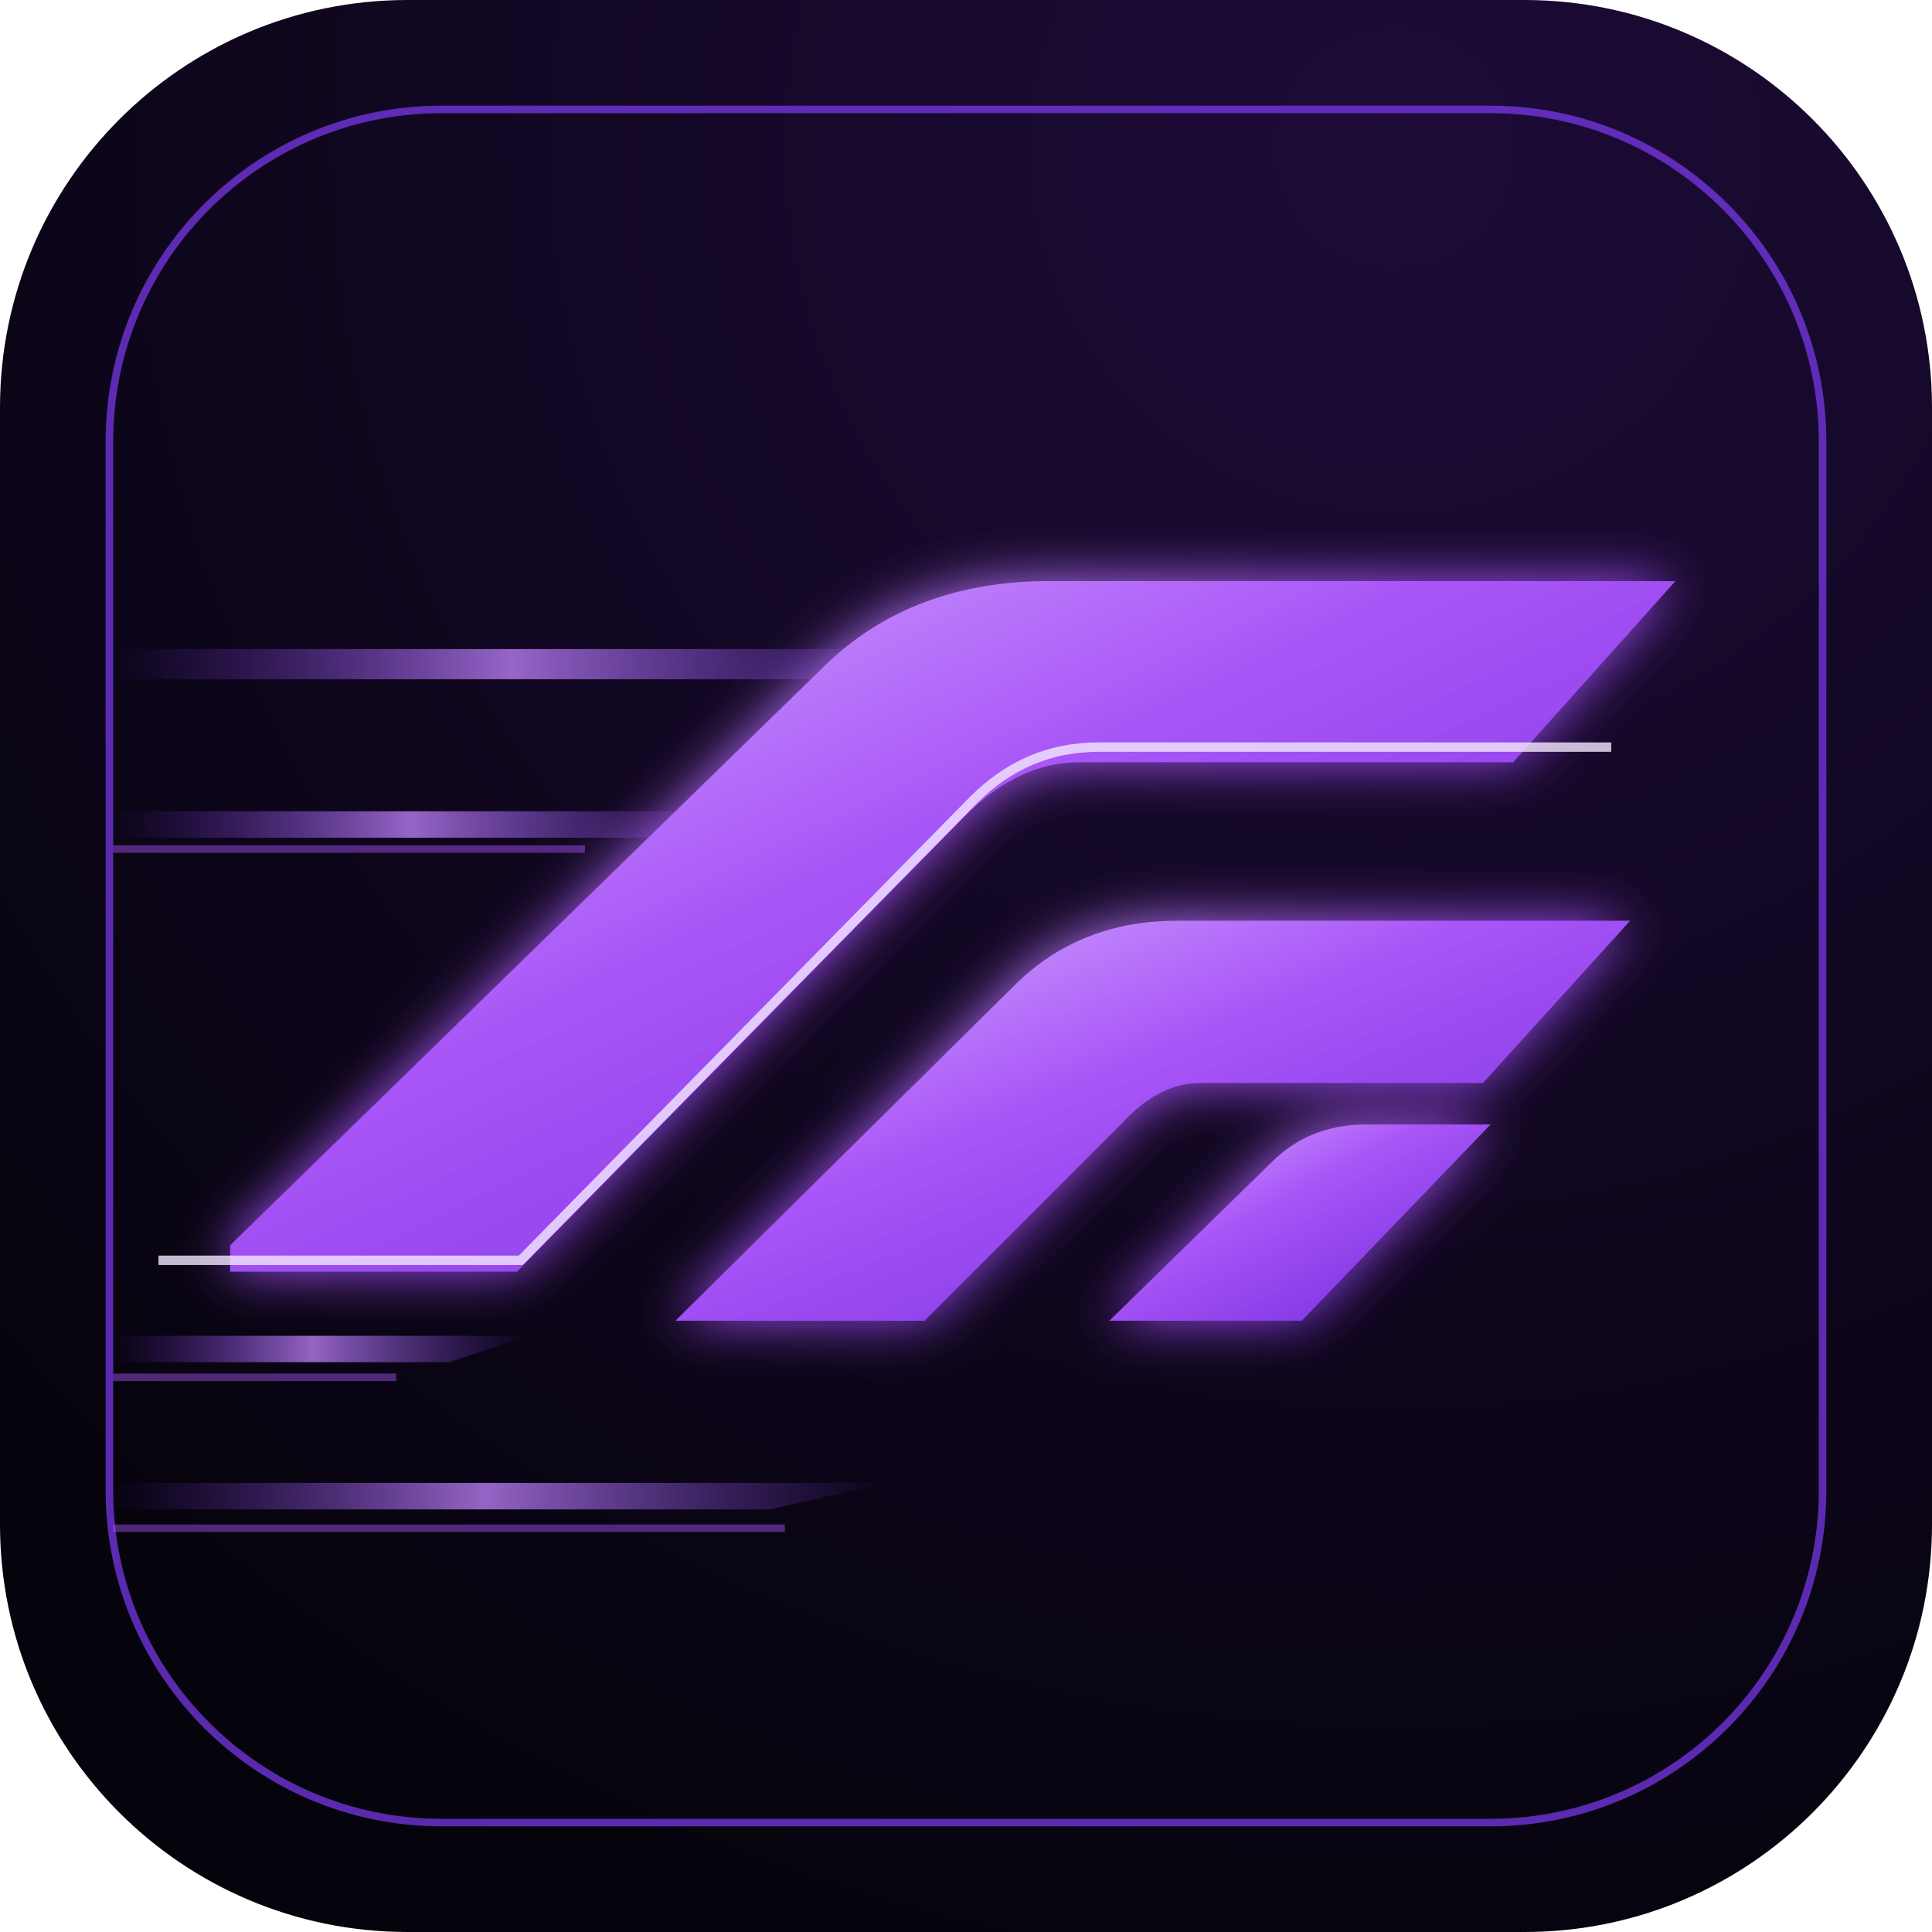
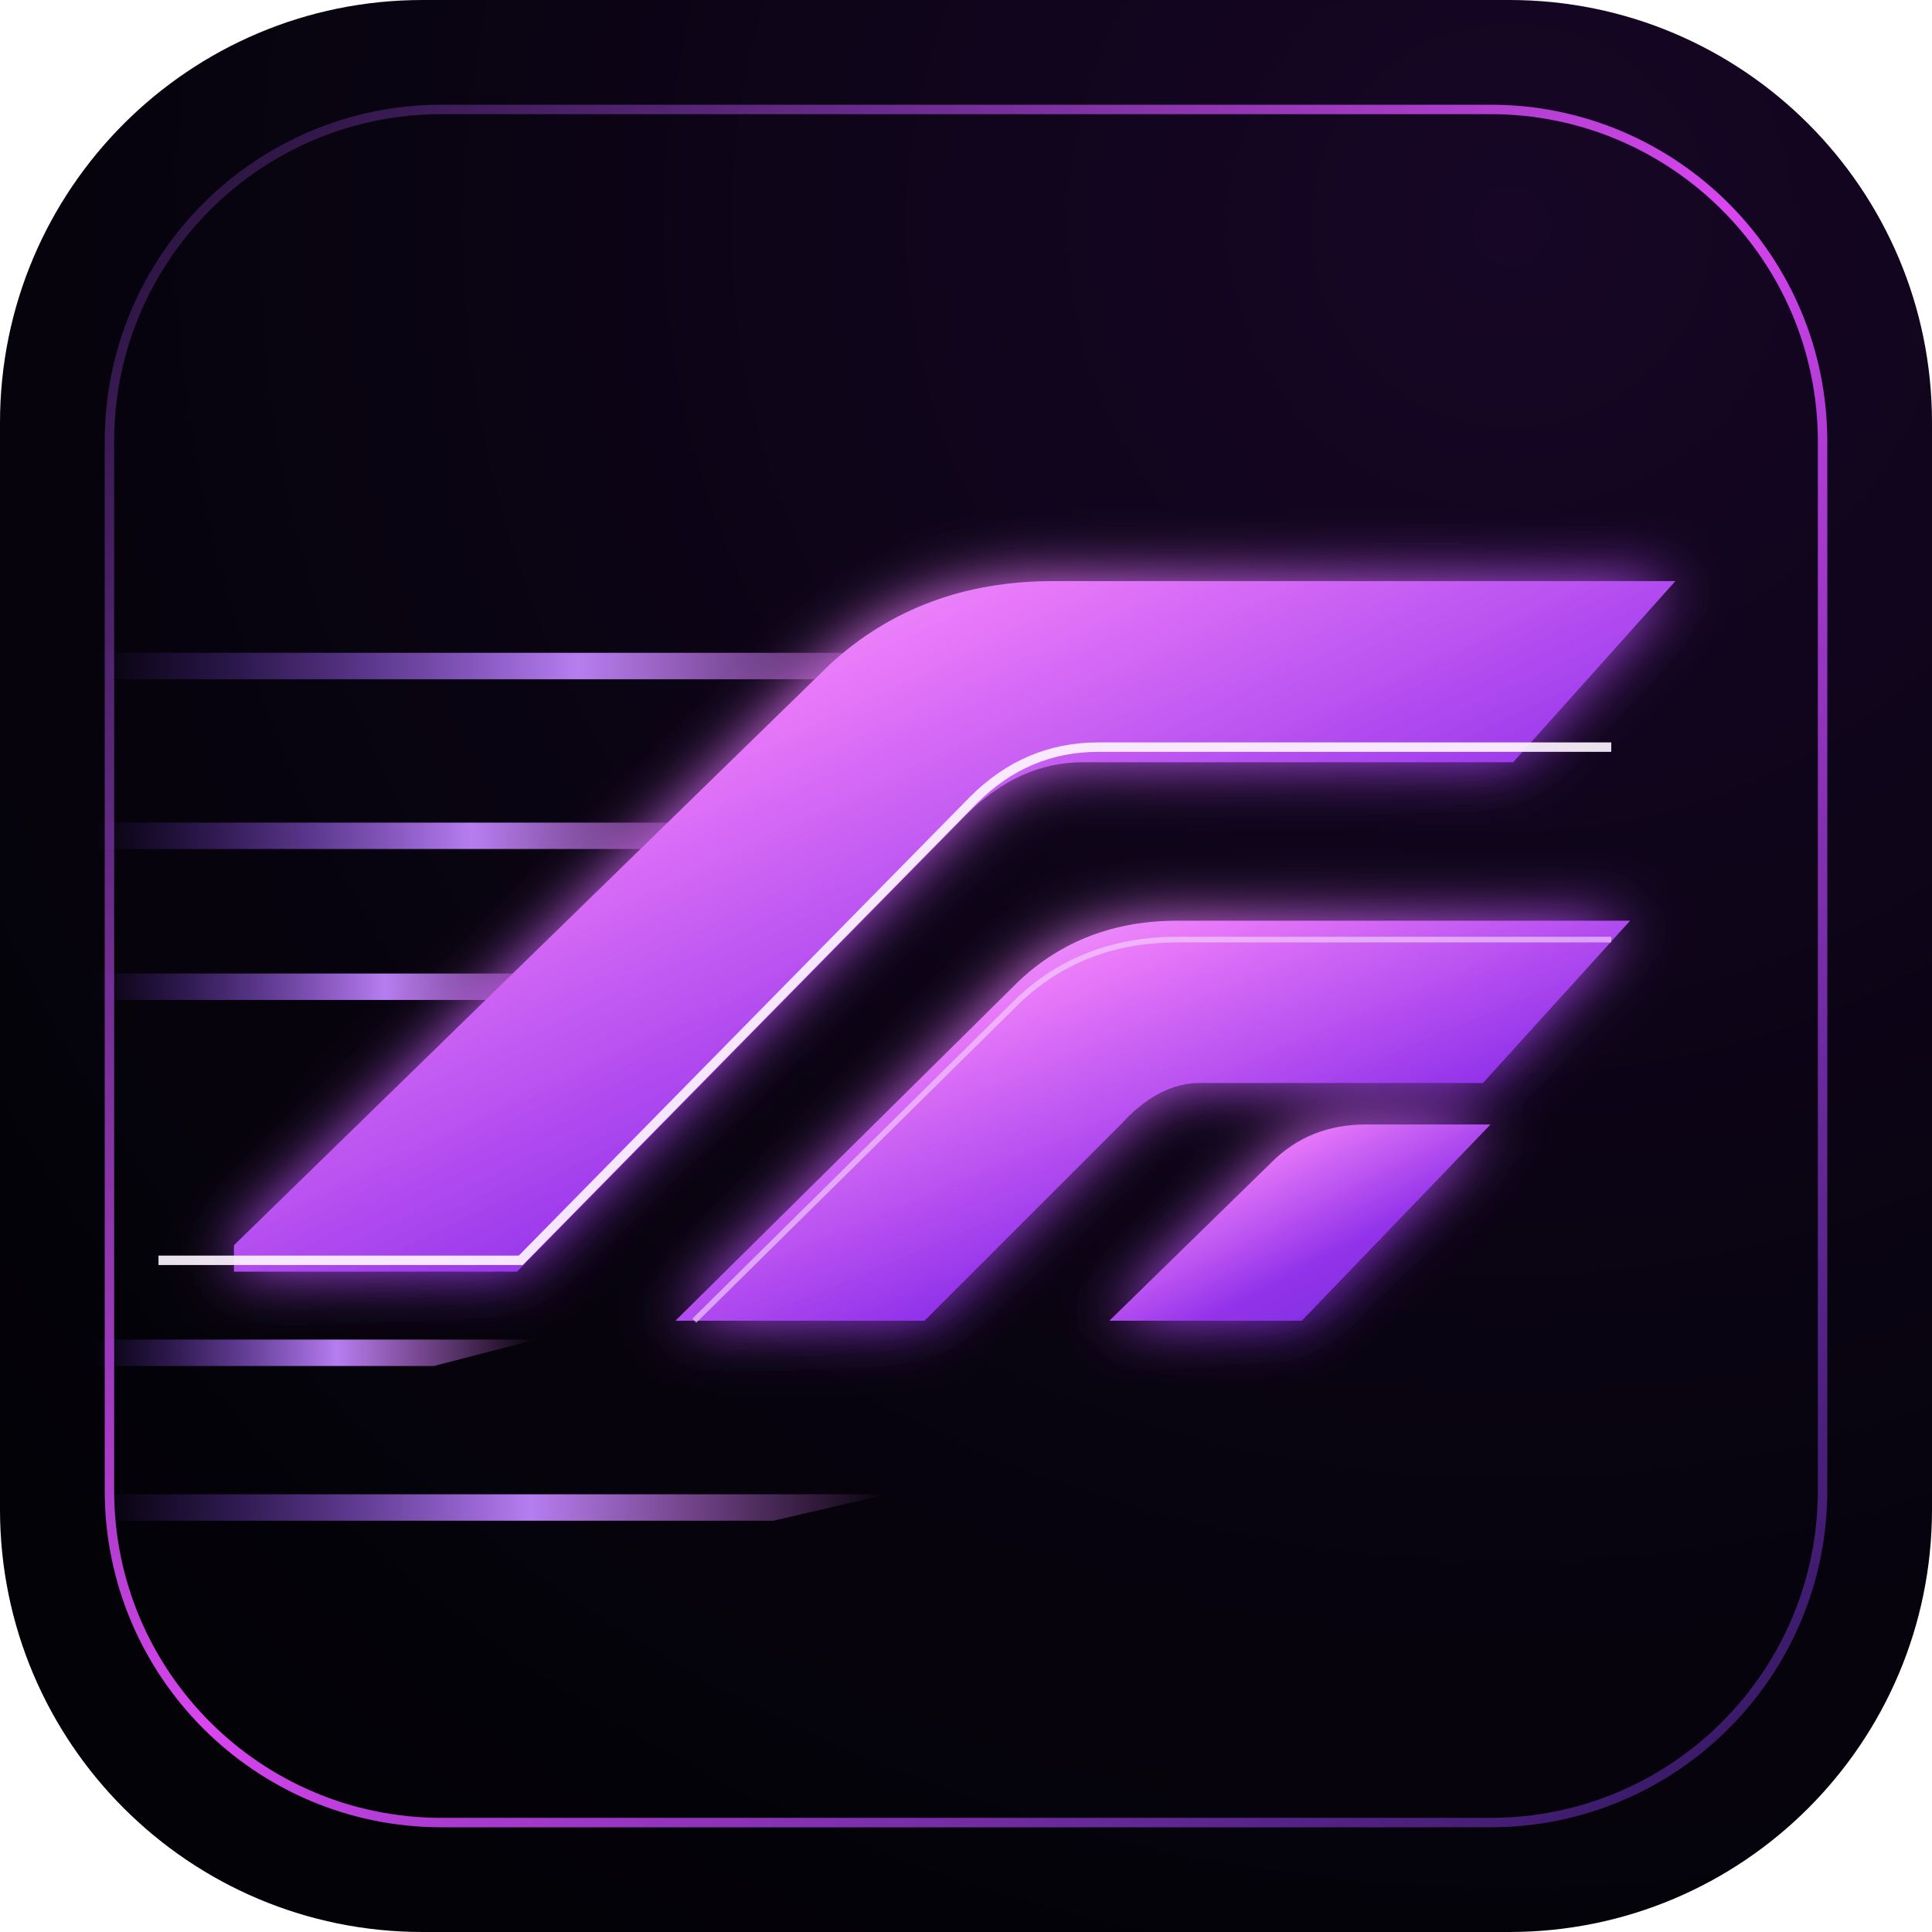
<svg xmlns="http://www.w3.org/2000/svg" viewBox="0 0 512 512">
  <defs>
    <linearGradient id="purple" x1="0" y1="0" x2="1" y2="1">
-       <stop offset="0" stop-color="#d8b4fe" />
-       <stop offset=".42" stop-color="#a855f7" />
+       <stop offset="0" stop-color="#f5d0fe" />
+       <stop offset=".28" stop-color="#e879f9" />
+       <stop offset=".62" stop-color="#9333ea" />
      <stop offset="1" stop-color="#6d28d9" />
    </linearGradient>
-     <linearGradient id="shine" x1="0" y1="0" x2="1" y2="0">
-       <stop offset="0" stop-color="#6d28d9" stop-opacity="0" />
-       <stop offset=".48" stop-color="#c084fc" stop-opacity=".95" />
-       <stop offset="1" stop-color="#7c3aed" stop-opacity="0" />
+     <linearGradient id="edge" x1="0" y1="0" x2="1" y2="1">
+       <stop offset="0" stop-color="#a855f7" stop-opacity=".15" />
+       <stop offset=".5" stop-color="#d946ef" />
+       <stop offset="1" stop-color="#7c3aed" stop-opacity=".35" />
    </linearGradient>
-     <radialGradient id="bg" cx=".72" cy=".08" r="1">
-       <stop offset="0" stop-color="#1d0b38" />
-       <stop offset="1" stop-color="#05030b" />
+     <linearGradient id="trail" x1="0" y1="0" x2="1" y2="0">
+       <stop offset="0" stop-color="#7c3aed" stop-opacity="0" />
+       <stop offset=".55" stop-color="#c084fc" stop-opacity=".95" />
+       <stop offset="1" stop-color="#e879f9" stop-opacity="0" />
+     </linearGradient>
+     <radialGradient id="bg" cx=".78" cy=".12" r="1">
+       <stop offset="0" stop-color="#170626" />
+       <stop offset=".58" stop-color="#090411" />
+       <stop offset="1" stop-color="#030207" />
    </radialGradient>
-     <filter id="glow" x="-30%" y="-30%" width="160%" height="160%">
-       <feGaussianBlur stdDeviation="7" result="blur" />
+     <filter id="glow" x="-35%" y="-35%" width="170%" height="170%">
+       <feGaussianBlur stdDeviation="8" result="blur" />
      <feMerge>
        <feMergeNode in="blur" />
        <feMergeNode in="SourceGraphic" />
      </feMerge>
    </filter>
  </defs>
-   <rect width="512" height="512" rx="108" fill="url(#bg)" />
-   <rect x="29" y="29" width="454" height="454" rx="88" fill="none" stroke="#7c3aed" stroke-opacity=".72" stroke-width="2" />
-   <g fill="url(#shine)" opacity=".8">
-     <path d="M30 172H250L217 180H30Z" />
-     <path d="M30 215H194L172 222H30Z" />
-     <path d="M30 354H140L119 361H30Z" />
-     <path d="M30 393H235L204 400H30Z" />
+   <rect width="512" height="512" rx="112" fill="url(#bg)" />
+   <rect x="29" y="29" width="454" height="454" rx="88" fill="none" stroke="url(#edge)" stroke-width="2.5" />
+   <g fill="url(#trail)">
+     <path d="M25 173H258L225 180H25Z" />
+     <path d="M25 218H207L177 225H25Z" />
+     <path d="M25 258H165L139 265H25Z" />
+     <path d="M25 355H142L115 362H25Z" />
+     <path d="M25 396H235L205 403H25Z" />
  </g>
-   <g filter="url(#glow)">
-     <path d="M61 330 219 176Q242 154 278 154H444L401 202H286Q270 202 256 216L137 337H61Z" fill="url(#purple)" />
-     <path d="M179 350 270 260Q287 244 312 244H432L393 287H318Q307 287 297 298L245 350H179Z" fill="url(#purple)" />
-     <path d="M294 350 337 308Q347 298 362 298H395L345 350H294Z" fill="url(#purple)" />
+   <g filter="url(#glow)" fill="url(#purple)">
+     <path d="M62 330 220 176Q244 154 279 154H444L401 202H287Q270 202 256 216L137 337H62Z" />
+     <path d="M179 350 270 260Q287 244 312 244H432L393 287H318Q307 287 297 298L245 350H179Z" />
+     <path d="M294 350 337 308Q347 298 362 298H395L345 350H294Z" />
  </g>
-   <path d="M42 334H138L258 212Q272 198 291 198H427" fill="none" stroke="#f3e8ff" stroke-opacity=".8" stroke-width="2.5" />
-   <path d="M30 225H155M30 365H105M30 405H208" stroke="#a855f7" stroke-opacity=".45" stroke-width="2" />
+   <path d="M42 334H138L258 212Q272 198 291 198H427" fill="none" stroke="#fdf4ff" stroke-opacity=".92" stroke-width="2.5" />
+   <path d="M184 350 270 265Q287 249 312 249H427" fill="none" stroke="#f5d0fe" stroke-opacity=".65" stroke-width="1.5" />
</svg>
